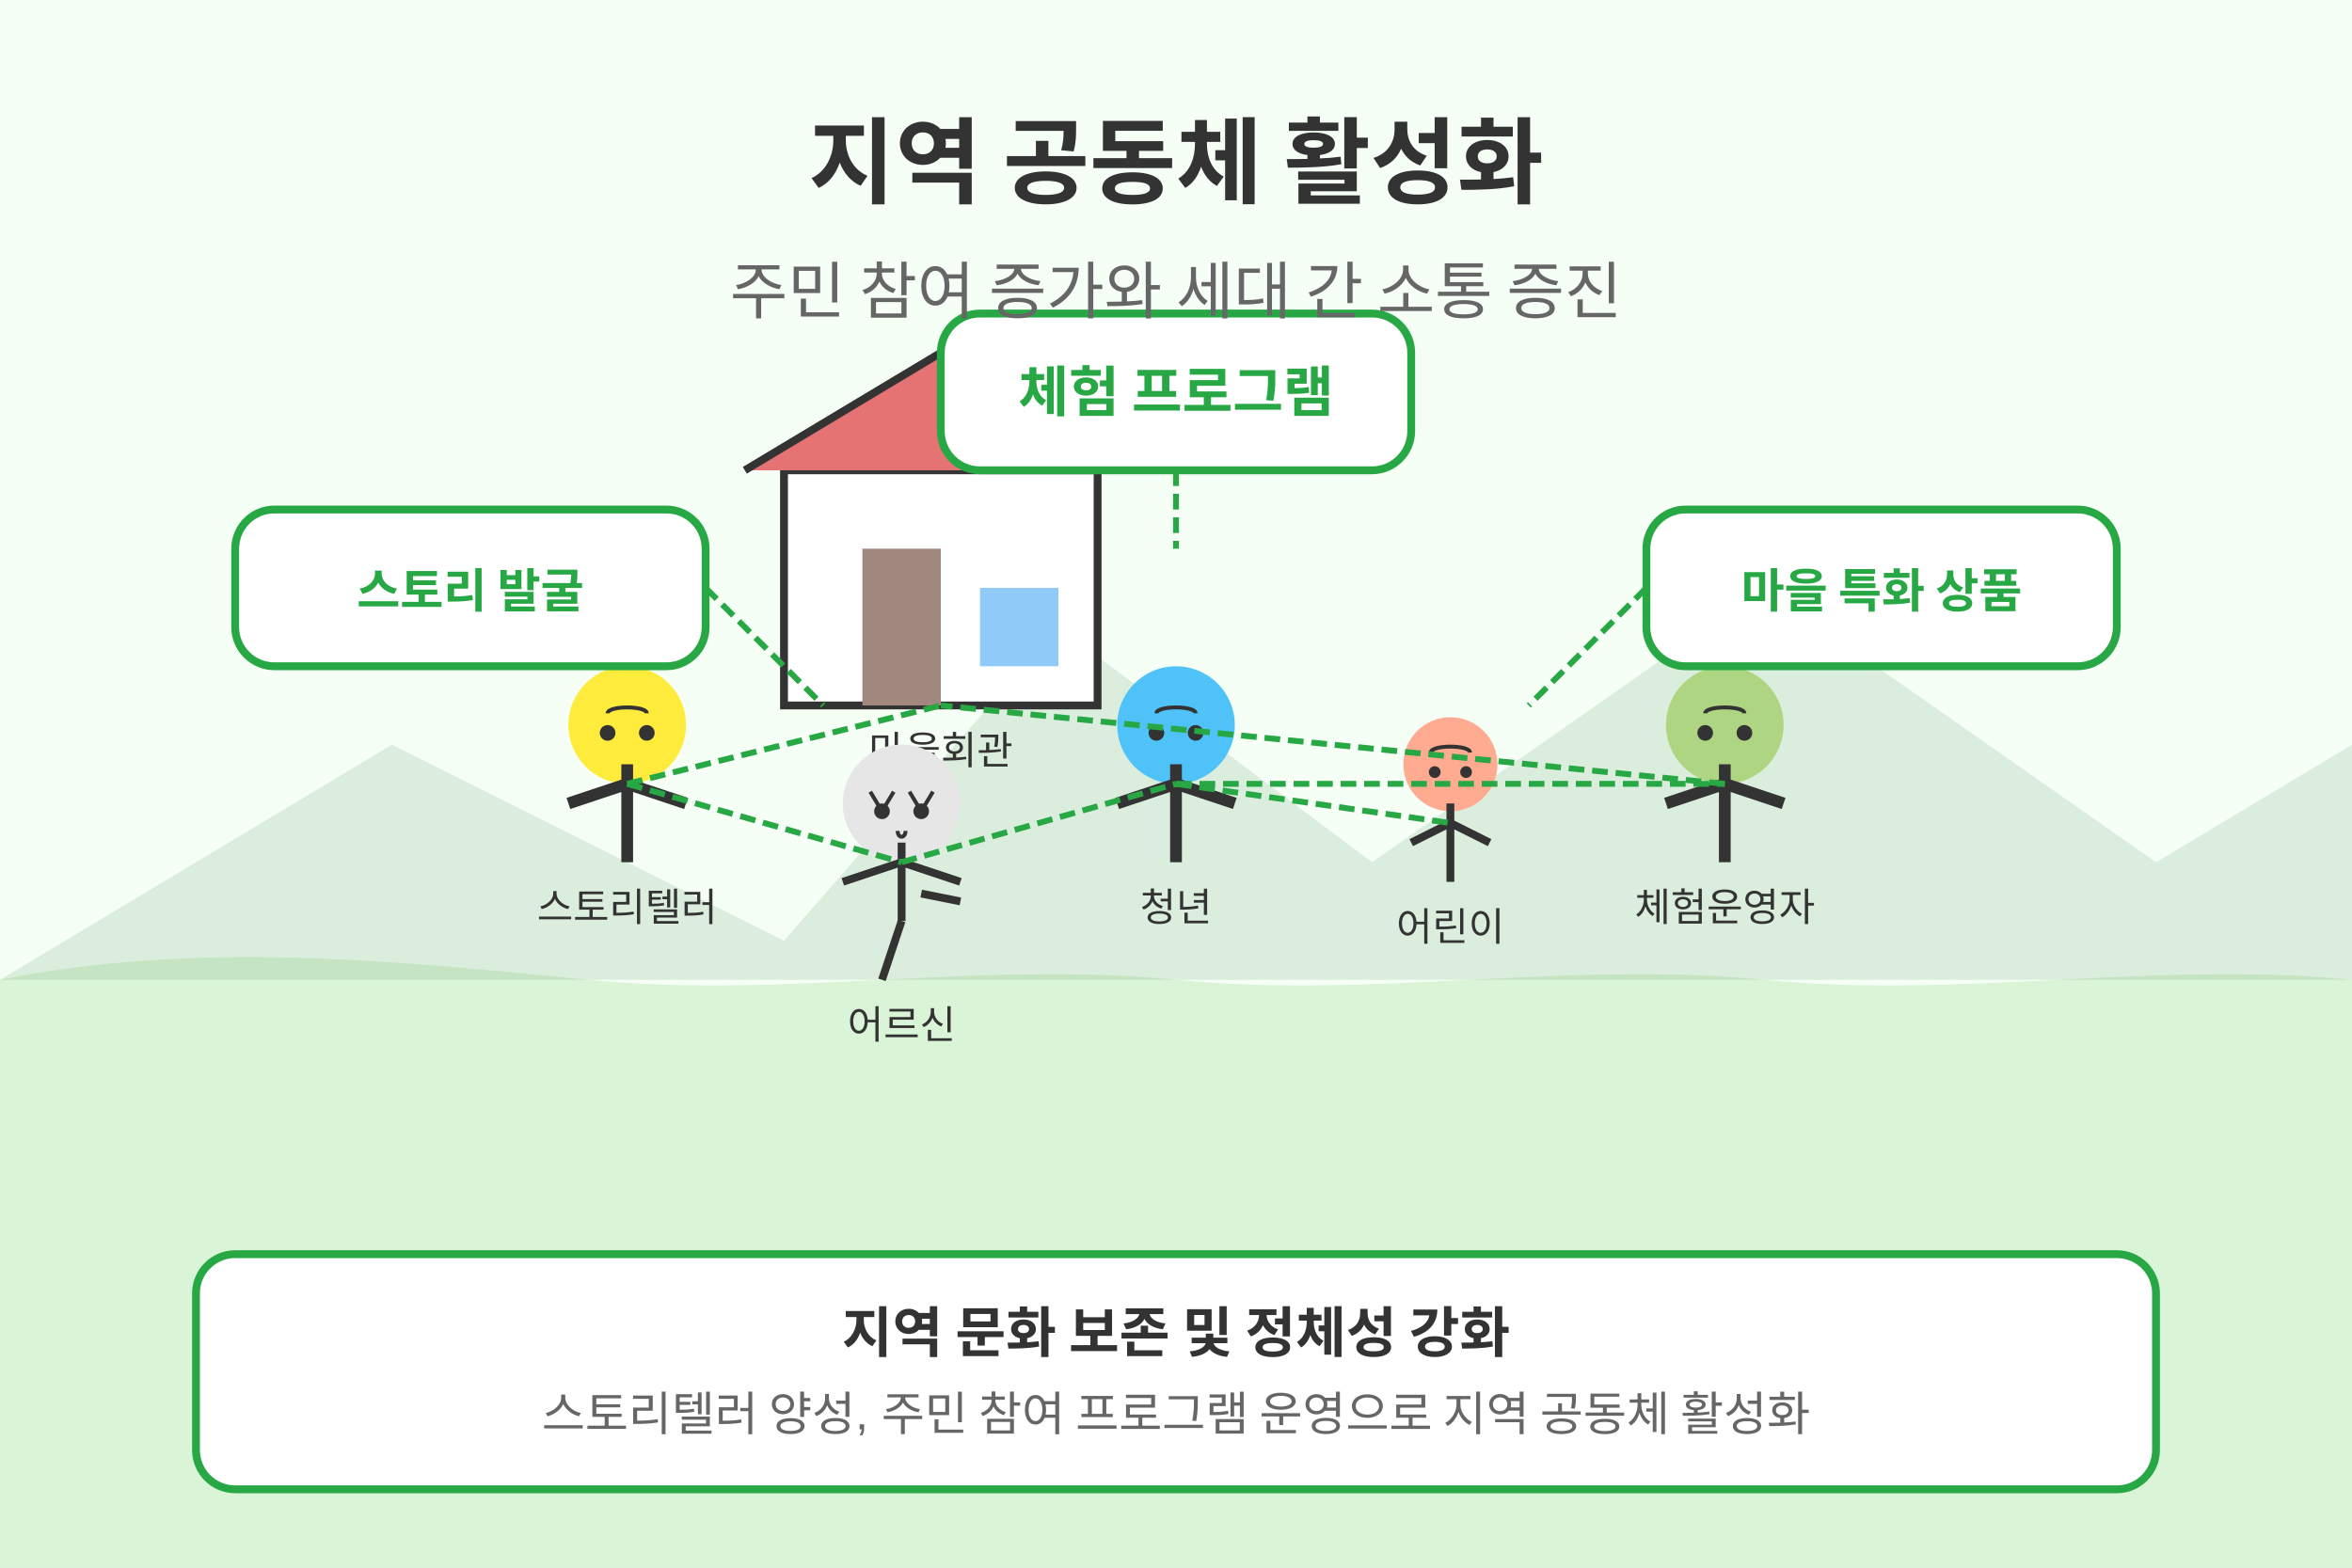
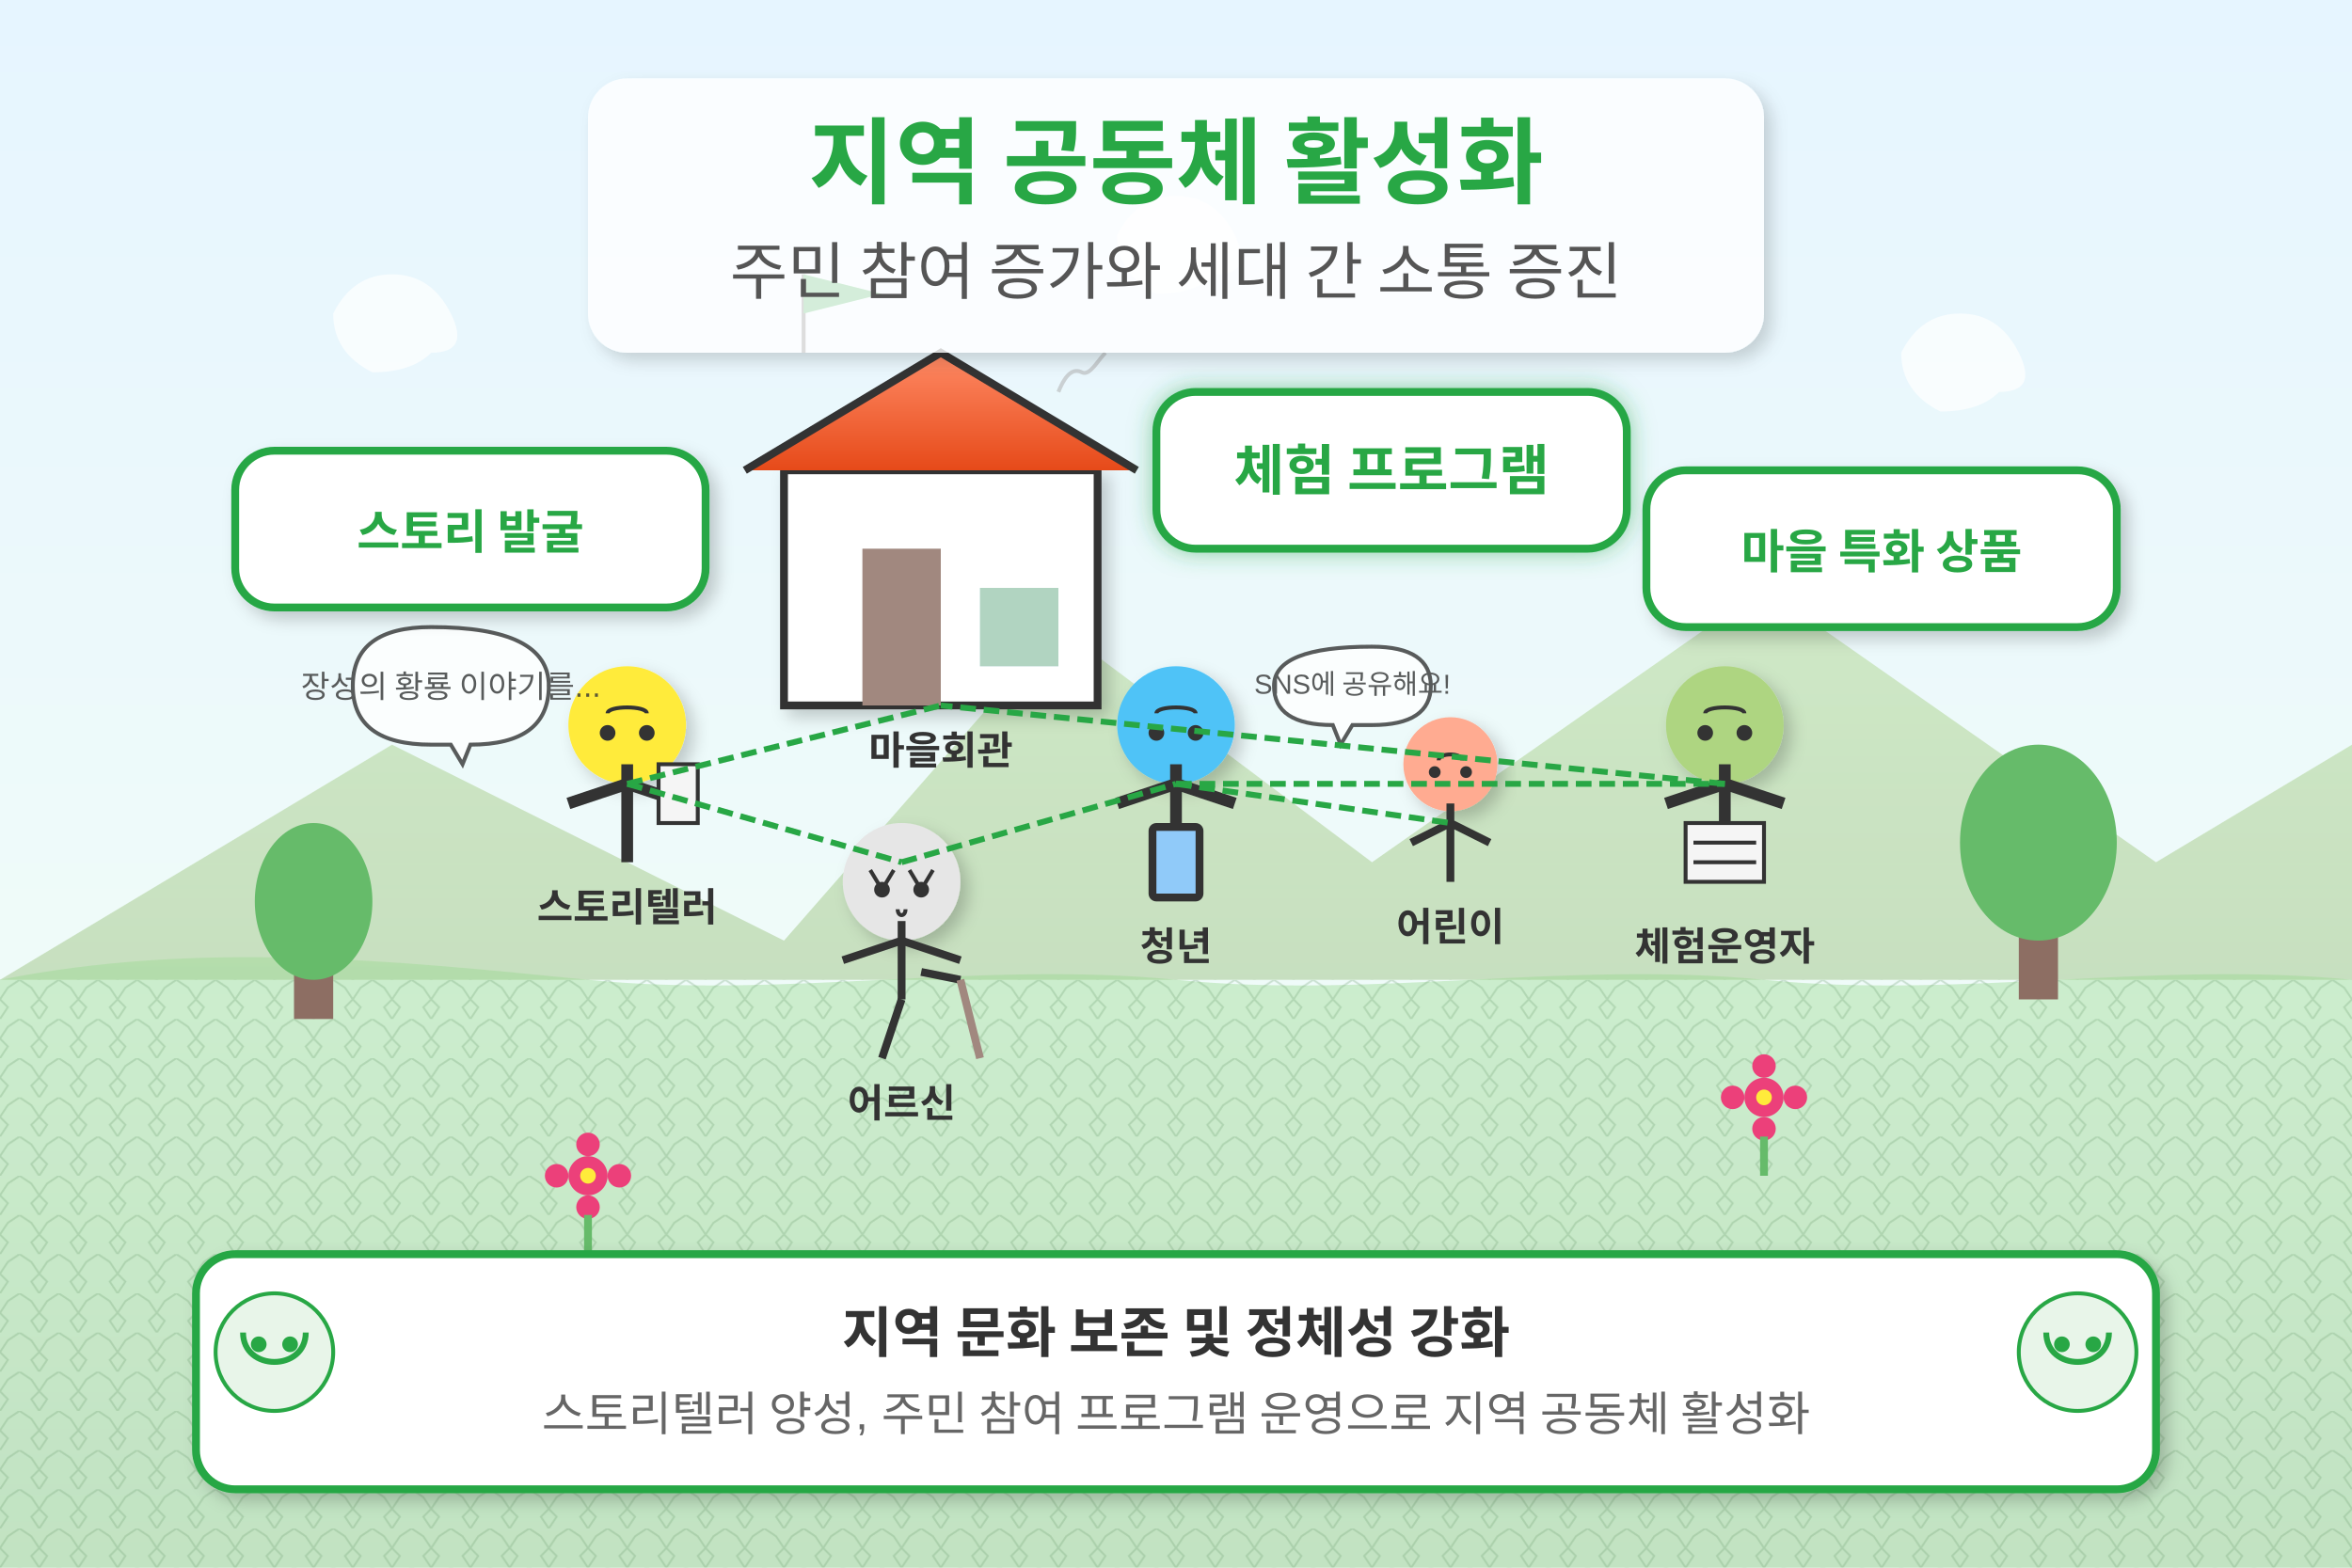
<svg xmlns="http://www.w3.org/2000/svg" width="600" height="400">
-   <rect width="600" height="400" fill="#f5fff5" />
-   <path d="M0,250 C50,240 100,245 150,250 C200,255 250,245 300,250 C350,255 400,245 450,250 C500,255 550,245 600,250 L600,400 L0,400 Z" fill="#98d98e" opacity="0.3" />
-   <path d="M0,250 L100,190 L200,240 L270,160 L350,220 L450,150 L550,220 L600,190 L600,250 Z" fill="#75a478" opacity="0.2" />
+   <defs>
+     <linearGradient id="skyGradient" x1="0%" y1="0%" x2="0%" y2="100%">
+       <stop offset="0%" stop-color="#e6f5ff" />
+       <stop offset="100%" stop-color="#f5fff5" />
+     </linearGradient>
+     <linearGradient id="groundGradient" x1="0%" y1="0%" x2="0%" y2="100%">
+       <stop offset="0%" stop-color="#98d98e" />
+       <stop offset="100%" stop-color="#75b875" />
+     </linearGradient>
+     <linearGradient id="mountainGradient" x1="0%" y1="0%" x2="0%" y2="100%">
+       <stop offset="0%" stop-color="#8bc34a" />
+       <stop offset="100%" stop-color="#689f38" />
+     </linearGradient>
+     <linearGradient id="roofGradient" x1="0%" y1="0%" x2="0%" y2="100%">
+       <stop offset="0%" stop-color="#ff8a65" />
+       <stop offset="100%" stop-color="#e64a19" />
+     </linearGradient>
+     <filter id="shadow" x="-20%" y="-20%" width="140%" height="140%">
+       <feDropShadow dx="2" dy="2" stdDeviation="2" flood-color="#00000033" />
+     </filter>
+     <filter id="glow" x="-30%" y="-30%" width="160%" height="160%">
+       <feGaussianBlur in="SourceAlpha" stdDeviation="3" result="blur" />
+       <feFlood flood-color="#28a745" flood-opacity="0.5" result="color" />
+       <feComposite in="color" in2="blur" operator="in" result="shadow" />
+       <feComposite in="SourceGraphic" in2="shadow" operator="over" />
+     </filter>
+     <pattern id="grassPattern" width="10" height="10" patternUnits="userSpaceOnUse">
+       <path d="M0,10 L2,7 L0,5 L2,2 L5,0 L8,2 L10,5 L8,7 L10,10" stroke="#75a478" stroke-width="0.5" fill="none" opacity="0.3" />
+     </pattern>
+     <path id="cloud" d="M-15,0 Q-10,-10 0,-10 Q10,-10 15,0 Q20,10 10,10 Q5,15 -5,15 Q-15,10 -15,0" />
+   </defs>
+   <rect width="600" height="400" fill="url(#skyGradient)" />
+   <g opacity="0.7">
+     <use href="#cloud" x="100" y="80" fill="#ffffff">
+       <animate attributeName="x" values="100;110;100" dur="20s" repeatCount="indefinite" />
+     </use>
+     <use href="#cloud" x="300" y="60" fill="#ffffff">
+       <animate attributeName="x" values="300;310;300" dur="25s" repeatCount="indefinite" />
+     </use>
+     <use href="#cloud" x="500" y="90" fill="#ffffff">
+       <animate attributeName="x" values="500;510;500" dur="22s" repeatCount="indefinite" />
+     </use>
+   </g>
+   <path d="M0,250 L100,190 L200,240 L270,160 L350,220 L450,150 L550,220 L600,190 L600,250 Z" fill="url(#mountainGradient)" opacity="0.3">
+     <animate attributeName="d" values="       M0,250 L100,190 L200,240 L270,160 L350,220 L450,150 L550,220 L600,190 L600,250 Z;       M0,250 L100,185 L200,235 L270,155 L350,215 L450,145 L550,215 L600,185 L600,250 Z;       M0,250 L100,190 L200,240 L270,160 L350,220 L450,150 L550,220 L600,190 L600,250 Z" dur="20s" repeatCount="indefinite" />
+   </path>
+   <path d="M0,250 C50,240 100,245 150,250 C200,255 250,245 300,250 C350,255 400,245 450,250 C500,255 550,245 600,250 L600,400 L0,400 Z" fill="url(#groundGradient)" opacity="0.4" />
+   <rect x="0" y="250" width="600" height="150" fill="url(#grassPattern)" />
  <g transform="translate(300, 200)">
-     <rect x="-100" y="-80" width="80" height="60" fill="#ffffff" stroke="#333" stroke-width="2" />
-     <path d="M-110,-80 L-60,-110 L-10,-80" fill="#e57373" stroke="#333" stroke-width="2" />
-     <rect x="-80" y="-60" width="20" height="40" fill="#a1887f" />
-     <rect x="-50" y="-50" width="20" height="20" fill="#90caf9" />
-     <text x="-60" y="-5" font-family="Arial, sans-serif" font-size="10" text-anchor="middle" fill="#333">마을회관</text>
+     <g>
+       <rect x="-100" y="-80" width="80" height="60" fill="#ffffff" stroke="#333" stroke-width="2" filter="url(#shadow)" />
+       <path d="M-110,-80 L-60,-110 L-10,-80" fill="url(#roofGradient)" stroke="#333" stroke-width="2" />
+       <rect x="-80" y="-60" width="20" height="40" fill="#a1887f" />
+       <rect x="-50" y="-50" width="20" height="20" fill="#90caf9" />
+       <rect x="-50" y="-50" width="20" height="20" fill="#ffeb3b" opacity="0.3">
+         <animate attributeName="opacity" values="0.3;0.5;0.3" dur="3s" repeatCount="indefinite" />
+       </rect>
+       <line x1="-95" y1="-110" x2="-95" y2="-130" stroke="#555" stroke-width="1" />
+       <path d="M-95,-130 L-75,-125 L-95,-120" fill="#28a745">
+         <animate attributeName="d" values="           M-95,-130 L-75,-125 L-95,-120;           M-95,-130 L-80,-127 L-95,-120;           M-95,-130 L-75,-125 L-95,-120" dur="2s" repeatCount="indefinite" />
+       </path>
+       <path d="M-30,-100 C-28,-105 -26,-106 -24,-105 C-22,-104 -20,-108 -18,-110" stroke="#aaa" stroke-width="1" fill="none" opacity="0.5">
+         <animate attributeName="d" values="           M-30,-100 C-28,-105 -26,-106 -24,-105 C-22,-104 -20,-108 -18,-110;           M-30,-100 C-28,-108 -26,-110 -24,-108 C-22,-106 -20,-110 -18,-115;           M-30,-100 C-28,-105 -26,-106 -24,-105 C-22,-104 -20,-108 -18,-110" dur="4s" repeatCount="indefinite" />
+         <animate attributeName="opacity" values="0.5;0.2;0.5" dur="4s" repeatCount="indefinite" />
+       </path>
+       <text x="-60" y="-5" font-family="Arial, sans-serif" font-size="10" text-anchor="middle" fill="#333" font-weight="bold">마을회관</text>
+     </g>
    <g transform="translate(-140, 0)">
-       <circle cx="0" cy="-15" r="15" fill="#ffeb3b" />
+       <circle cx="0" cy="-15" r="15" fill="#ffeb3b" filter="url(#shadow)" />
      <path d="M-5,-18 C-5,-20 5,-20 5,-18" stroke="#333" stroke-width="1" fill="none" />
      <circle cx="-5" cy="-13" r="2" fill="#333" />
      <circle cx="5" cy="-13" r="2" fill="#333" />
      <path d="M0,-5 L0,20 M-15,5 L0,0 L15,5" stroke="#333" stroke-width="3" fill="none" />
-       <text x="0" y="35" font-family="Arial, sans-serif" font-size="10" text-anchor="middle" fill="#333">스토리텔러</text>
-     </g>
-     <g transform="translate(-70, 20)">
-       <circle cx="0" cy="-15" r="15" fill="#e6e6e6" />
+       <rect x="8" y="-5" width="10" height="15" fill="#f5f5f5" stroke="#333" stroke-width="1" />
+       <path d="M8,-5 L18,-5 L18,10 L8,10" stroke="#333" stroke-width="0.5" fill="none" />
+       <text x="0" y="35" font-family="Arial, sans-serif" font-size="10" text-anchor="middle" fill="#333" font-weight="bold">스토리텔러</text>
+       <g transform="translate(-30, 0)">
+         <g opacity="0.8">
+           <path d="M-20,-40 Q-40,-40 -40,-25 Q-40,-10 -20,-10 L-15,-10 L-12,-5 L-10,-10 L-10,-10 Q10,-10 10,-25 Q10,-40 -20,-40 Z" fill="#ffffff" stroke="#333" stroke-width="1">
+             <animate attributeName="opacity" values="0.8;1;0.8" dur="5s" repeatCount="indefinite" />
+           </path>
+           <text x="-15" y="-22" font-family="Arial, sans-serif" font-size="8" text-anchor="middle" fill="#333">장성의 황룡 이야기를...</text>
+         </g>
+       </g>
+     </g>
+     <g transform="translate(-70, 40)">
+       <circle cx="0" cy="-15" r="15" fill="#e6e6e6" filter="url(#shadow)" />
      <path d="M-8,-18 L-5,-13 L-2,-18 M2,-18 L5,-13 L8,-18" stroke="#333" stroke-width="1" fill="none" />
      <circle cx="-5" cy="-13" r="2" fill="#333" />
      <circle cx="5" cy="-13" r="2" fill="#333" />
      <path d="M-1,-8 C-1,-6 1,-6 1,-8" stroke="#333" stroke-width="1" fill="none" />
      <path d="M0,-5 L0,15 M-15,5 L0,0 L15,5" stroke="#333" stroke-width="2" fill="none" />
      <path d="M0,15 L-5,30" stroke="#333" stroke-width="2" fill="none" />
      <path d="M5,8 L15,10" stroke="#333" stroke-width="2" fill="none" />
-       <text x="0" y="45" font-family="Arial, sans-serif" font-size="10" text-anchor="middle" fill="#333">어르신</text>
+       <path d="M15,10 L20,30" stroke="#a1887f" stroke-width="2" />
+       <text x="0" y="45" font-family="Arial, sans-serif" font-size="10" text-anchor="middle" fill="#333" font-weight="bold">어르신</text>
    </g>
    <g transform="translate(0, 0)">
-       <circle cx="0" cy="-15" r="15" fill="#4fc3f7" />
+       <circle cx="0" cy="-15" r="15" fill="#4fc3f7" filter="url(#shadow)" />
      <path d="M-5,-18 C-5,-20 5,-20 5,-18" stroke="#333" stroke-width="1" fill="none" />
      <circle cx="-5" cy="-13" r="2" fill="#333" />
      <circle cx="5" cy="-13" r="2" fill="#333" />
      <path d="M0,-5 L0,20 M-15,5 L0,0 L15,5" stroke="#333" stroke-width="3" fill="none" />
-       <text x="0" y="35" font-family="Arial, sans-serif" font-size="10" text-anchor="middle" fill="#333">청년</text>
+       <rect x="-7" y="10" width="14" height="20" rx="2" fill="#333" />
+       <rect x="-5" y="12" width="10" height="16" fill="#90caf9" />
+       <text x="0" y="45" font-family="Arial, sans-serif" font-size="10" text-anchor="middle" fill="#333" font-weight="bold">청년</text>
+       <g transform="translate(20, -10)">
+         <g opacity="0.8">
+           <path d="M30,-25 Q45,-25 45,-15 Q45,-5 30,-5 L25,-5 L22,0 L20,-5 L20,-5 Q5,-5 5,-15 Q5,-25 30,-25 Z" fill="#ffffff" stroke="#333" stroke-width="1">
+             <animate attributeName="opacity" values="0.8;1;0.8" dur="4s" repeatCount="indefinite" />
+           </path>
+           <text x="25" y="-13" font-family="Arial, sans-serif" font-size="7" text-anchor="middle" fill="#333">SNS에 공유해요!</text>
+         </g>
+       </g>
    </g>
    <g transform="translate(70, 10)">
-       <circle cx="0" cy="-15" r="12" fill="#ffab91" />
-       <path d="M-5,-18 C-5,-20 5,-20 5,-18" stroke="#333" stroke-width="1" fill="none" />
+       <circle cx="0" cy="-15" r="12" fill="#ffab91" filter="url(#shadow)" />
+       <path d="M-3,-16 C-3,-18 3,-18 3,-16" stroke="#333" stroke-width="1" fill="none" />
      <circle cx="-4" cy="-13" r="1.5" fill="#333" />
      <circle cx="4" cy="-13" r="1.5" fill="#333" />
      <path d="M0,-5 L0,15 M-10,5 L0,0 L10,5" stroke="#333" stroke-width="2" fill="none" />
-       <text x="0" y="30" font-family="Arial, sans-serif" font-size="10" text-anchor="middle" fill="#333">어린이</text>
+       <animateTransform attributeName="transform" type="translate" values="0,0; 0,-5; 0,0" dur="1s" repeatCount="indefinite" />
+       <text x="0" y="30" font-family="Arial, sans-serif" font-size="10" text-anchor="middle" fill="#333" font-weight="bold">어린이</text>
    </g>
    <g transform="translate(140, 0)">
-       <circle cx="0" cy="-15" r="15" fill="#aed581" />
+       <circle cx="0" cy="-15" r="15" fill="#aed581" filter="url(#shadow)" />
      <path d="M-5,-18 C-5,-20 5,-20 5,-18" stroke="#333" stroke-width="1" fill="none" />
      <circle cx="-5" cy="-13" r="2" fill="#333" />
      <circle cx="5" cy="-13" r="2" fill="#333" />
      <path d="M0,-5 L0,20 M-15,5 L0,0 L15,5" stroke="#333" stroke-width="3" fill="none" />
-       <text x="0" y="35" font-family="Arial, sans-serif" font-size="10" text-anchor="middle" fill="#333">체험운영자</text>
-     </g>
-     <line x1="-140" y1="0" x2="-70" y2="20" stroke="#28a745" stroke-width="1.5" stroke-dasharray="4,2" />
-     <line x1="-70" y1="20" x2="0" y2="0" stroke="#28a745" stroke-width="1.5" stroke-dasharray="4,2" />
-     <line x1="0" y1="0" x2="70" y2="10" stroke="#28a745" stroke-width="1.5" stroke-dasharray="4,2" />
-     <line x1="0" y1="0" x2="140" y2="0" stroke="#28a745" stroke-width="1.5" stroke-dasharray="4,2" />
-     <line x1="-140" y1="0" x2="-60" y2="-20" stroke="#28a745" stroke-width="1.5" stroke-dasharray="4,2" />
-     <line x1="140" y1="0" x2="-60" y2="-20" stroke="#28a745" stroke-width="1.5" stroke-dasharray="4,2" />
-     <g transform="translate(0, -100)">
-       <rect x="-60" y="-20" width="120" height="40" rx="10" fill="#ffffff" stroke="#28a745" stroke-width="2" />
+       <rect x="-10" y="10" width="20" height="15" fill="#f5f5f5" stroke="#333" stroke-width="1" />
+       <line x1="-8" y1="15" x2="8" y2="15" stroke="#333" stroke-width="1" />
+       <line x1="-8" y1="20" x2="8" y2="20" stroke="#333" stroke-width="1" />
+       <text x="0" y="45" font-family="Arial, sans-serif" font-size="10" text-anchor="middle" fill="#333" font-weight="bold">체험운영자</text>
+     </g>
+     <g>
+       <line x1="-140" y1="0" x2="-70" y2="20" stroke="#28a745" stroke-width="1.5" stroke-dasharray="4,2">
+         <animate attributeName="stroke-dashoffset" values="6;0;6" dur="3s" repeatCount="indefinite" />
+       </line>
+       <line x1="-70" y1="20" x2="0" y2="0" stroke="#28a745" stroke-width="1.5" stroke-dasharray="4,2">
+         <animate attributeName="stroke-dashoffset" values="6;0;6" dur="3s" repeatCount="indefinite" />
+       </line>
+       <line x1="0" y1="0" x2="70" y2="10" stroke="#28a745" stroke-width="1.5" stroke-dasharray="4,2">
+         <animate attributeName="stroke-dashoffset" values="6;0;6" dur="3s" repeatCount="indefinite" />
+       </line>
+       <line x1="0" y1="0" x2="140" y2="0" stroke="#28a745" stroke-width="1.5" stroke-dasharray="4,2">
+         <animate attributeName="stroke-dashoffset" values="6;0;6" dur="3s" repeatCount="indefinite" />
+       </line>
+       <line x1="-140" y1="0" x2="-60" y2="-20" stroke="#28a745" stroke-width="1.5" stroke-dasharray="4,2">
+         <animate attributeName="stroke-dashoffset" values="6;0;6" dur="3s" repeatCount="indefinite" />
+       </line>
+       <line x1="140" y1="0" x2="-60" y2="-20" stroke="#28a745" stroke-width="1.5" stroke-dasharray="4,2">
+         <animate attributeName="stroke-dashoffset" values="6;0;6" dur="3s" repeatCount="indefinite" />
+       </line>
+     </g>
+     <g transform="translate(55, -80)">
+       <rect x="-60" y="-20" width="120" height="40" rx="10" fill="#ffffff" stroke="#28a745" stroke-width="2" filter="url(#glow)">
+         <animate attributeName="stroke-width" values="2;3;2" dur="2s" repeatCount="indefinite" />
+       </rect>
      <text x="0" y="5" font-family="Arial, sans-serif" font-size="14" text-anchor="middle" fill="#28a745" font-weight="bold">체험 프로그램</text>
-       <line x1="0" y1="20" x2="0" y2="40" stroke="#28a745" stroke-width="1.5" stroke-dasharray="4,2" />
-     </g>
-     <g transform="translate(-180, -50)">
-       <rect x="-60" y="-20" width="120" height="40" rx="10" fill="#ffffff" stroke="#28a745" stroke-width="2" />
+     </g>
+     <g transform="translate(-180, -65)">
+       <rect x="-60" y="-20" width="120" height="40" rx="10" fill="#ffffff" stroke="#28a745" stroke-width="2" filter="url(#shadow)">
+         <animate attributeName="y" values="-20;-22;-20" dur="3s" repeatCount="indefinite" />
+       </rect>
      <text x="0" y="5" font-family="Arial, sans-serif" font-size="12" text-anchor="middle" fill="#28a745" font-weight="bold">스토리 발굴</text>
-       <line x1="60" y1="0" x2="90" y2="30" stroke="#28a745" stroke-width="1.5" stroke-dasharray="4,2" />
-     </g>
-     <g transform="translate(180, -50)">
-       <rect x="-60" y="-20" width="120" height="40" rx="10" fill="#ffffff" stroke="#28a745" stroke-width="2" />
+     </g>
+     <g transform="translate(180, -60)">
+       <rect x="-60" y="-20" width="120" height="40" rx="10" fill="#ffffff" stroke="#28a745" stroke-width="2" filter="url(#shadow)">
+         <animate attributeName="y" values="-20;-22;-20" dur="3s" repeatCount="indefinite" />
+       </rect>
      <text x="0" y="5" font-family="Arial, sans-serif" font-size="12" text-anchor="middle" fill="#28a745" font-weight="bold">마을 특화 상품</text>
-       <line x1="-60" y1="0" x2="-90" y2="30" stroke="#28a745" stroke-width="1.5" stroke-dasharray="4,2" />
-     </g>
-   </g>
-   <text x="300" y="50" font-family="Arial, sans-serif" font-size="24" text-anchor="middle" font-weight="bold" fill="#333">지역 공동체 활성화</text>
-   <text x="300" y="80" font-family="Arial, sans-serif" font-size="16" text-anchor="middle" fill="#666">주민 참여 증가와 세대 간 소통 증진</text>
-   <rect x="50" y="320" width="500" height="60" rx="10" fill="#ffffff" stroke="#28a745" stroke-width="2" />
-   <text x="300" y="345" font-family="Arial, sans-serif" font-size="14" text-anchor="middle" fill="#333" font-weight="bold">지역 문화 보존 및 정체성 강화</text>
-   <text x="300" y="365" font-family="Arial, sans-serif" font-size="12" text-anchor="middle" fill="#666">스토리텔러 양성, 주민 참여 프로그램 운영으로 지역 공동체 활성화</text>
+     </g>
+   </g>
+   <g>
+     <g transform="translate(80, 240)">
+       <rect x="-5" y="0" width="10" height="20" fill="#8d6e63" />
+       <ellipse cx="0" cy="-10" rx="15" ry="20" fill="#66bb6a" />
+       <animateTransform attributeName="transform" type="rotate" values="-2,80,240; 2,80,240; -2,80,240" dur="4s" repeatCount="indefinite" additive="sum" />
+     </g>
+     <g transform="translate(520, 230)">
+       <rect x="-5" y="0" width="10" height="25" fill="#8d6e63" />
+       <ellipse cx="0" cy="-15" rx="20" ry="25" fill="#66bb6a" />
+       <animateTransform attributeName="transform" type="rotate" values="2,520,230; -2,520,230; 2,520,230" dur="5s" repeatCount="indefinite" additive="sum" />
+     </g>
+     <g transform="translate(150, 300)">
+       <circle cx="0" cy="0" r="5" fill="#ec407a" />
+       <circle cx="0" cy="-8" r="3" fill="#ec407a" />
+       <circle cx="8" cy="0" r="3" fill="#ec407a" />
+       <circle cx="0" cy="8" r="3" fill="#ec407a" />
+       <circle cx="-8" cy="0" r="3" fill="#ec407a" />
+       <circle cx="0" cy="0" r="2" fill="#ffeb3b" />
+       <line x1="0" y1="10" x2="0" y2="20" stroke="#66bb6a" stroke-width="2" />
+     </g>
+     <g transform="translate(450, 280)">
+       <circle cx="0" cy="0" r="5" fill="#ec407a" />
+       <circle cx="0" cy="-8" r="3" fill="#ec407a" />
+       <circle cx="8" cy="0" r="3" fill="#ec407a" />
+       <circle cx="0" cy="8" r="3" fill="#ec407a" />
+       <circle cx="-8" cy="0" r="3" fill="#ec407a" />
+       <circle cx="0" cy="0" r="2" fill="#ffeb3b" />
+       <line x1="0" y1="10" x2="0" y2="20" stroke="#66bb6a" stroke-width="2" />
+     </g>
+   </g>
+   <rect x="150" y="20" width="300" height="70" rx="10" fill="#ffffff" opacity="0.8" filter="url(#shadow)" />
+   <text x="300" y="50" font-family="Arial, sans-serif" font-size="24" text-anchor="middle" font-weight="bold" fill="#28a745">지역 공동체 활성화</text>
+   <text x="300" y="75" font-family="Arial, sans-serif" font-size="16" text-anchor="middle" fill="#555">주민 참여 증가와 세대 간 소통 증진</text>
+   <g>
+     <rect x="50" y="320" width="500" height="60" rx="10" fill="#ffffff" stroke="#28a745" stroke-width="2" filter="url(#shadow)" />
+     <text x="300" y="345" font-family="Arial, sans-serif" font-size="14" text-anchor="middle" fill="#333" font-weight="bold">지역 문화 보존 및 정체성 강화</text>
+     <text x="300" y="365" font-family="Arial, sans-serif" font-size="12" text-anchor="middle" fill="#666">스토리텔러 양성, 주민 참여 프로그램 운영으로 지역 공동체 활성화</text>
+     <g transform="translate(70, 345)">
+       <circle cx="0" cy="0" r="15" fill="#e8f5e9" stroke="#28a745" stroke-width="1" />
+       <path d="M-8,-5 C-8,5 8,5 8,-5" stroke="#28a745" stroke-width="1.5" fill="none" />
+       <circle cx="-4" cy="-2" r="2" fill="#28a745" />
+       <circle cx="4" cy="-2" r="2" fill="#28a745" />
+     </g>
+     <g transform="translate(530, 345)">
+       <circle cx="0" cy="0" r="15" fill="#e8f5e9" stroke="#28a745" stroke-width="1" />
+       <path d="M-8,-5 C-8,5 8,5 8,-5" stroke="#28a745" stroke-width="1.5" fill="none" />
+       <circle cx="-4" cy="-2" r="2" fill="#28a745" />
+       <circle cx="4" cy="-2" r="2" fill="#28a745" />
+     </g>
+   </g>
</svg>
